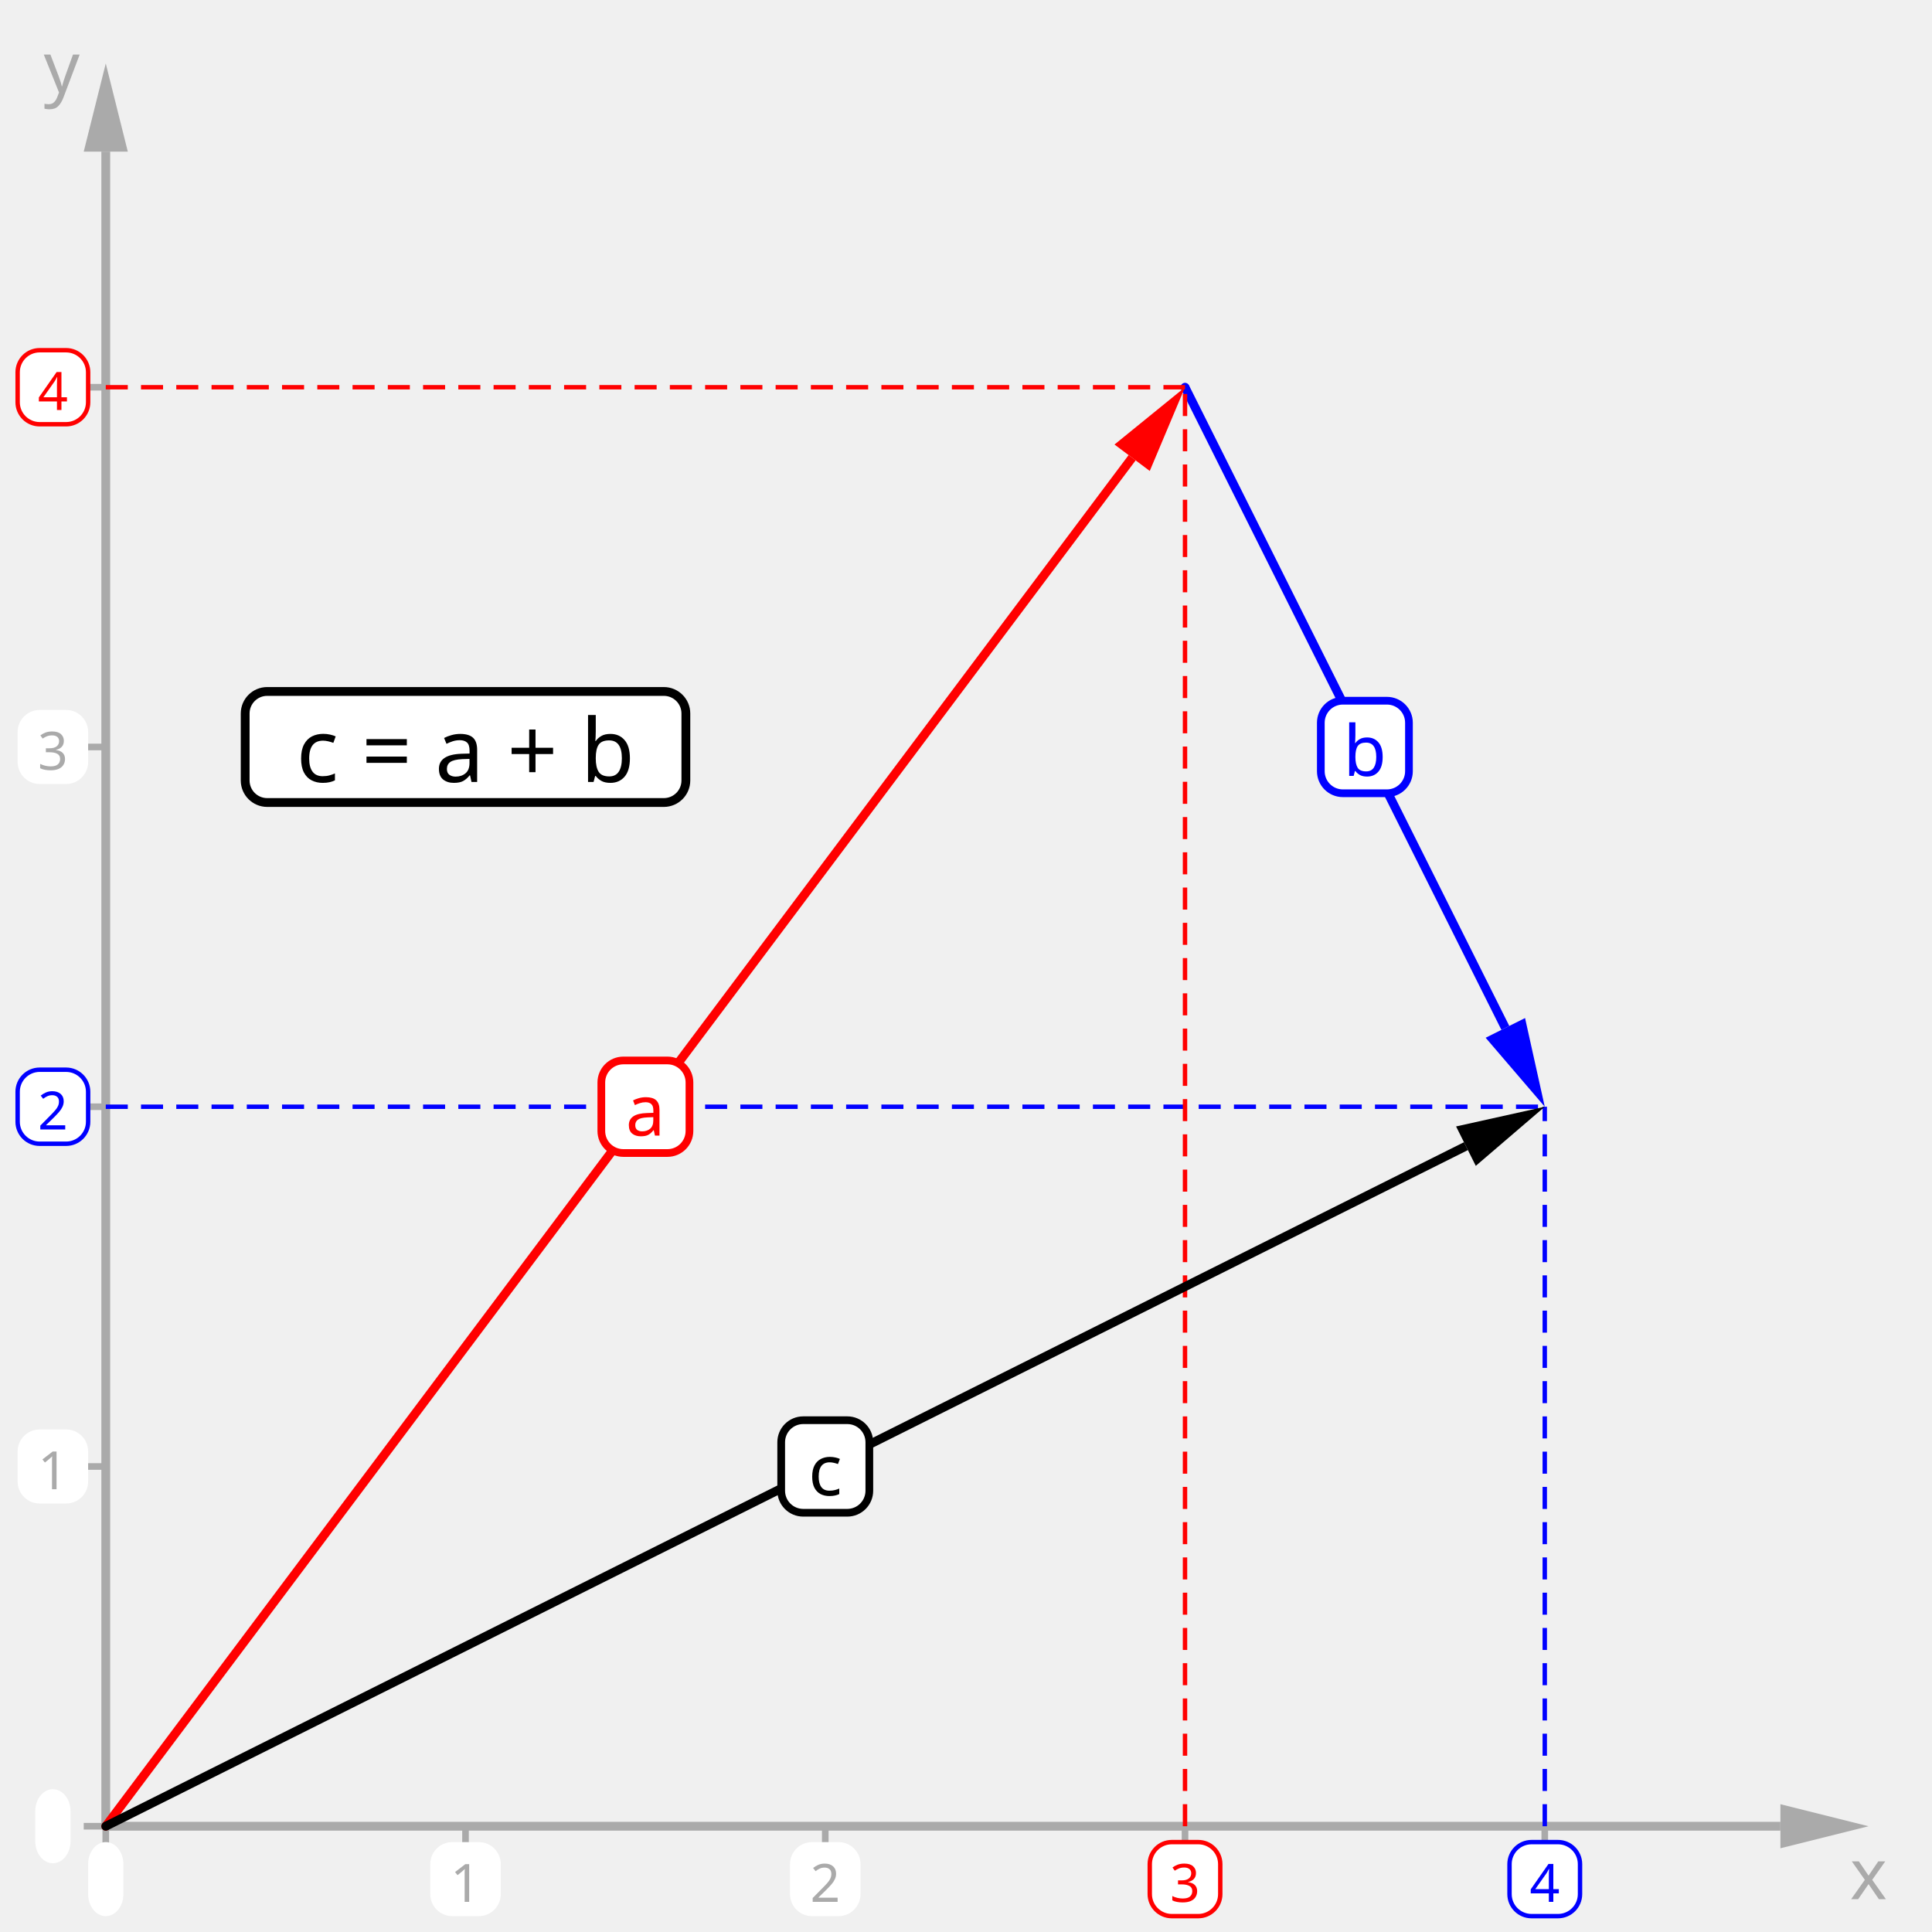
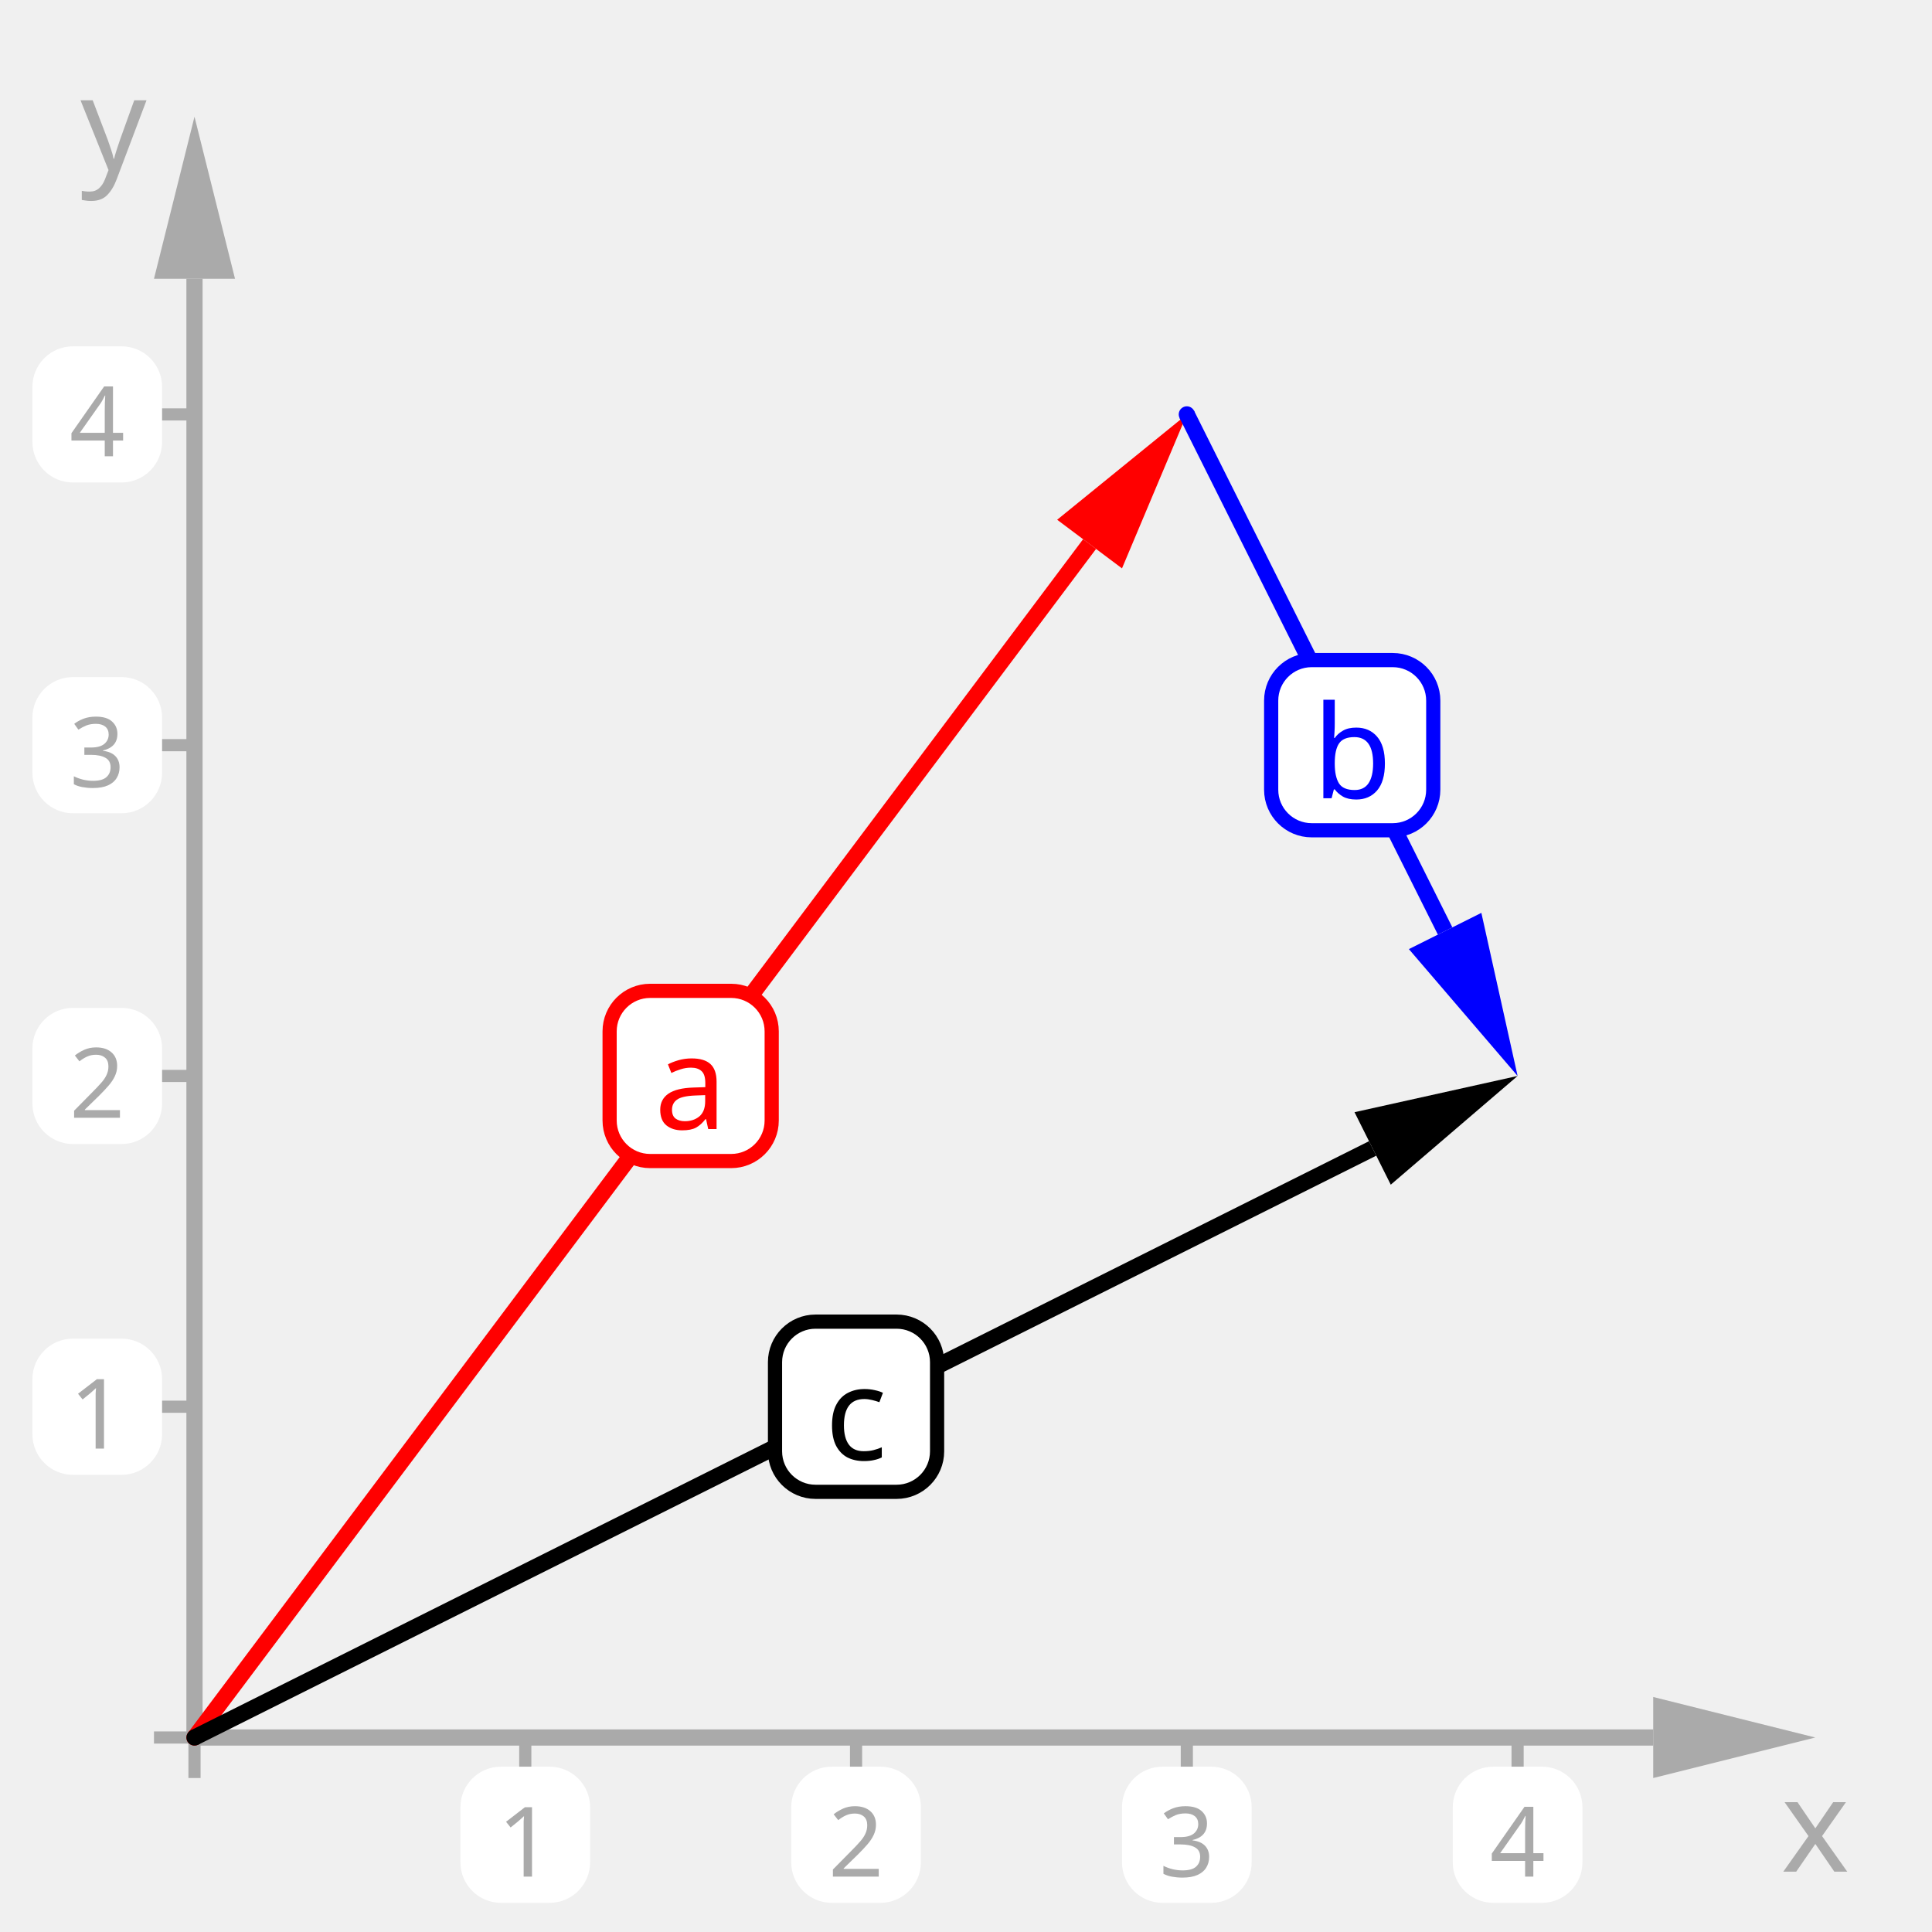
- <svg xmlns="http://www.w3.org/2000/svg" width="400" height="400" viewBox="-24 -14.4 438.4 438.4" style="background: rgb(255, 255, 255); border-radius: 8px;">
+ <svg xmlns="http://www.w3.org/2000/svg" width="200" height="200" viewBox="-24 -14.4 238.4 238.4" style="background: rgb(255, 255, 255); border-radius: 8px;">
  <defs>
-     <pattern id="grid-1-#ccc-#fff-400-400-81.63265306122449-81.63265306122449" width="81.633" height="81.633" patternUnits="userSpaceOnUse">
-       <path d="M 0 0 L 0 81.633 81.633 81.633 81.633 0 0 0" fill="#fff" stroke="#ccc" stroke-width="0.5" />
+     <pattern id="grid-1-#ccc-#fff-200-200-40.816326530612244-40.816326530612244" width="40.816" height="40.816" patternUnits="userSpaceOnUse">
+       <path d="M 0 0 L 0 40.816 40.816 40.816 40.816 0 0 0" fill="#fff" stroke="#ccc" stroke-width="0.5" />
    </pattern>
  </defs>
-   <rect width="400" height="400" fill="url(#grid-1-#ccc-#fff-400-400-81.63265306122449-81.63265306122449)" style="     transform: scaleY(-1);     transform-origin: 0 200px;   " />
+   <rect width="200" height="200" fill="url(#grid-1-#ccc-#fff-200-200-40.816326530612244-40.816326530612244)" style="     transform: scaleY(-1);     transform-origin: 0 100px;   " />
  <defs>
    <marker id="arrowhead-6" markerWidth="10" markerHeight="5" refY="2.5" orient="auto">
      <polygon points="0 0, 10 2.5, 0 5" fill="#aaa" />
    </marker>
    <marker id="arrowbutt-6" markerWidth="4" markerHeight="4" refX="2" refY="2" orient="auto">
      <circle cx="2" cy="2" r="0.5" fill="#aaa" />
    </marker>
  </defs>
-   <line x1="0" y1="400" x2="380" y2="400" stroke="#aaa" stroke-width="2" marker-start="url(#arrowbutt-6)" marker-end="url(#arrowhead-6)" />
+   <line x1="0" y1="200" x2="180" y2="200" stroke="#aaa" stroke-width="2" marker-start="url(#arrowbutt-6)" marker-end="url(#arrowhead-6)" />
  <defs>
    <marker id="arrowhead-7" markerWidth="10" markerHeight="5" refY="2.5" orient="auto">
      <polygon points="0 0, 10 2.5, 0 5" fill="#aaa" />
    </marker>
    <marker id="arrowbutt-7" markerWidth="4" markerHeight="4" refX="2" refY="2" orient="auto">
      <circle cx="2" cy="2" r="0.5" fill="#aaa" />
    </marker>
  </defs>
-   <line x1="0" y1="400" x2="2.326828918379971e-14" y2="20" stroke="#aaa" stroke-width="2" marker-start="url(#arrowbutt-7)" marker-end="url(#arrowhead-7)" />
-   <text x="400" y="411" width="20" fill="#aaa" style="dominant-baseline: middle; text-anchor: middle; font: normal 16px sans-serif">
+   <line x1="0" y1="200" x2="1.1021821192326179e-14" y2="20" stroke="#aaa" stroke-width="2" marker-start="url(#arrowbutt-7)" marker-end="url(#arrowhead-7)" />
+   <text x="200" y="211" width="20" fill="#aaa" style="dominant-baseline: middle; text-anchor: middle; font: normal 16px sans-serif">
      x
    </text>
  <text x="-10" y="1" width="20" fill="#aaa" style="dominant-baseline: middle; text-anchor: middle; font: normal 16px sans-serif">
      y
    </text>
-   <line x1="0" y1="400" x2="0" y2="405" stroke="#aaa" stroke-width="1.5" stroke-dasharray="undefined" />
-   <rect x="-4" y="403.6" width="8" height="16.8" fill="#fff" stroke="#aaa" stroke-width="0" rx="5" />
-   <text x="0" y="413" width="8" fill="#aaa" style="dominant-baseline: middle; text-anchor: middle; font: normal 12px sans-serif">
-       
-     </text>
-   <line x1="81.633" y1="400" x2="81.633" y2="405" stroke="#aaa" stroke-width="1.5" stroke-dasharray="undefined" />
-   <rect x="73.633" y="403.6" width="16" height="16.8" fill="#fff" stroke="#aaa" stroke-width="0" rx="5" />
-   <text x="81.633" y="413" width="16" fill="#aaa" style="dominant-baseline: middle; text-anchor: middle; font: normal 12px sans-serif">
+   <line x1="0" y1="200" x2="0" y2="205" stroke="#aaa" stroke-width="1.5" stroke-dasharray="undefined" />
+   <line x1="40.816" y1="200" x2="40.816" y2="205" stroke="#aaa" stroke-width="1.5" stroke-dasharray="undefined" />
+   <rect x="32.816" y="203.6" width="16" height="16.8" fill="#fff" stroke="#aaa" stroke-width="0" rx="5" />
+   <text x="40.816" y="213" width="16" fill="#aaa" style="dominant-baseline: middle; text-anchor: middle; font: normal 12px sans-serif">
      1
    </text>
-   <line x1="163.265" y1="400" x2="163.265" y2="405" stroke="#aaa" stroke-width="1.5" stroke-dasharray="undefined" />
-   <rect x="155.265" y="403.6" width="16" height="16.8" fill="#fff" stroke="#aaa" stroke-width="0" rx="5" />
-   <text x="163.265" y="413" width="16" fill="#aaa" style="dominant-baseline: middle; text-anchor: middle; font: normal 12px sans-serif">
+   <line x1="81.633" y1="200" x2="81.633" y2="205" stroke="#aaa" stroke-width="1.5" stroke-dasharray="undefined" />
+   <rect x="73.633" y="203.6" width="16" height="16.8" fill="#fff" stroke="#aaa" stroke-width="0" rx="5" />
+   <text x="81.633" y="213" width="16" fill="#aaa" style="dominant-baseline: middle; text-anchor: middle; font: normal 12px sans-serif">
      2
    </text>
-   <line x1="244.898" y1="400" x2="244.898" y2="405" stroke="#aaa" stroke-width="1.5" stroke-dasharray="undefined" />
-   <rect x="236.898" y="403.6" width="16" height="16.8" fill="#fff" stroke="#aaa" stroke-width="0" rx="5" />
-   <text x="244.898" y="413" width="16" fill="#aaa" style="dominant-baseline: middle; text-anchor: middle; font: normal 12px sans-serif">
+   <line x1="122.449" y1="200" x2="122.449" y2="205" stroke="#aaa" stroke-width="1.5" stroke-dasharray="undefined" />
+   <rect x="114.449" y="203.6" width="16" height="16.8" fill="#fff" stroke="#aaa" stroke-width="0" rx="5" />
+   <text x="122.449" y="213" width="16" fill="#aaa" style="dominant-baseline: middle; text-anchor: middle; font: normal 12px sans-serif">
      3
    </text>
-   <line x1="326.531" y1="400" x2="326.531" y2="405" stroke="#aaa" stroke-width="1.5" stroke-dasharray="undefined" />
-   <rect x="318.531" y="403.6" width="16" height="16.8" fill="#fff" stroke="#aaa" stroke-width="0" rx="5" />
-   <text x="326.531" y="413" width="16" fill="#aaa" style="dominant-baseline: middle; text-anchor: middle; font: normal 12px sans-serif">
+   <line x1="163.265" y1="200" x2="163.265" y2="205" stroke="#aaa" stroke-width="1.5" stroke-dasharray="undefined" />
+   <rect x="155.265" y="203.6" width="16" height="16.8" fill="#fff" stroke="#aaa" stroke-width="0" rx="5" />
+   <text x="163.265" y="213" width="16" fill="#aaa" style="dominant-baseline: middle; text-anchor: middle; font: normal 12px sans-serif">
      4
    </text>
-   <line x1="0" y1="400" x2="-5" y2="400" stroke="#aaa" stroke-width="1.5" stroke-dasharray="undefined" />
-   <rect x="-16" y="391.6" width="8" height="16.8" fill="#fff" stroke="#aaa" stroke-width="0" rx="5" />
-   <text x="-12" y="401" width="8" fill="#aaa" style="dominant-baseline: middle; text-anchor: middle; font: normal 12px sans-serif">
-       
-     </text>
-   <line x1="0" y1="318.367" x2="-5" y2="318.367" stroke="#aaa" stroke-width="1.5" stroke-dasharray="undefined" />
-   <rect x="-20" y="309.967" width="16" height="16.8" fill="#fff" stroke="#aaa" stroke-width="0" rx="5" />
-   <text x="-12" y="319.367" width="16" fill="#aaa" style="dominant-baseline: middle; text-anchor: middle; font: normal 12px sans-serif">
+   <line x1="0" y1="200" x2="-5" y2="200" stroke="#aaa" stroke-width="1.5" stroke-dasharray="undefined" />
+   <line x1="0" y1="159.184" x2="-5" y2="159.184" stroke="#aaa" stroke-width="1.5" stroke-dasharray="undefined" />
+   <rect x="-20" y="150.784" width="16" height="16.8" fill="#fff" stroke="#aaa" stroke-width="0" rx="5" />
+   <text x="-12" y="160.184" width="16" fill="#aaa" style="dominant-baseline: middle; text-anchor: middle; font: normal 12px sans-serif">
      1
    </text>
-   <line x1="0" y1="236.735" x2="-5" y2="236.735" stroke="#aaa" stroke-width="1.5" stroke-dasharray="undefined" />
-   <rect x="-20" y="228.335" width="16" height="16.8" fill="#fff" stroke="#aaa" stroke-width="0" rx="5" />
-   <text x="-12" y="237.735" width="16" fill="#aaa" style="dominant-baseline: middle; text-anchor: middle; font: normal 12px sans-serif">
+   <line x1="0" y1="118.367" x2="-5" y2="118.367" stroke="#aaa" stroke-width="1.5" stroke-dasharray="undefined" />
+   <rect x="-20" y="109.967" width="16" height="16.8" fill="#fff" stroke="#aaa" stroke-width="0" rx="5" />
+   <text x="-12" y="119.367" width="16" fill="#aaa" style="dominant-baseline: middle; text-anchor: middle; font: normal 12px sans-serif">
      2
    </text>
-   <line x1="0" y1="155.102" x2="-5" y2="155.102" stroke="#aaa" stroke-width="1.5" stroke-dasharray="undefined" />
-   <rect x="-20" y="146.702" width="16" height="16.8" fill="#fff" stroke="#aaa" stroke-width="0" rx="5" />
-   <text x="-12" y="156.102" width="16" fill="#aaa" style="dominant-baseline: middle; text-anchor: middle; font: normal 12px sans-serif">
+   <line x1="0" y1="77.551" x2="-5" y2="77.551" stroke="#aaa" stroke-width="1.5" stroke-dasharray="undefined" />
+   <rect x="-20" y="69.151" width="16" height="16.8" fill="#fff" stroke="#aaa" stroke-width="0" rx="5" />
+   <text x="-12" y="78.551" width="16" fill="#aaa" style="dominant-baseline: middle; text-anchor: middle; font: normal 12px sans-serif">
      3
    </text>
-   <line x1="0" y1="73.469" x2="-5" y2="73.469" stroke="#aaa" stroke-width="1.5" stroke-dasharray="undefined" />
-   <rect x="-20" y="65.069" width="16" height="16.8" fill="#fff" stroke="#aaa" stroke-width="0" rx="5" />
-   <text x="-12" y="74.469" width="16" fill="#aaa" style="dominant-baseline: middle; text-anchor: middle; font: normal 12px sans-serif">
+   <line x1="0" y1="36.735" x2="-5" y2="36.735" stroke="#aaa" stroke-width="1.5" stroke-dasharray="undefined" />
+   <rect x="-20" y="28.335" width="16" height="16.8" fill="#fff" stroke="#aaa" stroke-width="0" rx="5" />
+   <text x="-12" y="37.735" width="16" fill="#aaa" style="dominant-baseline: middle; text-anchor: middle; font: normal 12px sans-serif">
      4
    </text>
  <defs>
    <marker id="arrowhead-8" markerWidth="10" markerHeight="5" refY="2.5" orient="auto">
+       <polygon points="0 0, 10 2.5, 0 5" fill="red" />
+     </marker>
+     <marker id="arrowbutt-8" markerWidth="4" markerHeight="4" refX="2" refY="2" orient="auto">
+       <circle cx="2" cy="2" r="0.5" fill="red" />
+     </marker>
+   </defs>
+   <line x1="0" y1="200" x2="110.449" y2="52.735" stroke="red" stroke-width="2" marker-start="url(#arrowbutt-8)" marker-end="url(#arrowhead-8)" />
+   <rect x="51.224" y="107.867" width="20" height="21" fill="#fff" stroke="red" stroke-width="1.75" rx="5" />
+   <text x="61.224" y="119.367" width="20" fill="red" style="dominant-baseline: middle; text-anchor: middle; font: normal 16px sans-serif">
+       a
+     </text>
+   <defs>
+     <marker id="arrowhead-9" markerWidth="10" markerHeight="5" refY="2.5" orient="auto">
      <polygon points="0 0, 10 2.5, 0 5" fill="blue" />
    </marker>
-     <marker id="arrowbutt-8" markerWidth="4" markerHeight="4" refX="2" refY="2" orient="auto">
+     <marker id="arrowbutt-9" markerWidth="4" markerHeight="4" refX="2" refY="2" orient="auto">
      <circle cx="2" cy="2" r="0.5" fill="blue" />
    </marker>
  </defs>
-   <line x1="244.898" y1="73.469" x2="317.586" y2="218.846" stroke="blue" stroke-width="2" marker-start="url(#arrowbutt-8)" marker-end="url(#arrowhead-8)" />
-   <rect x="275.714" y="144.602" width="20" height="21" fill="#fff" stroke="blue" stroke-width="1.75" rx="5" />
-   <text x="285.714" y="156.102" width="20" fill="blue" style="dominant-baseline: middle; text-anchor: middle; font: normal 16px sans-serif">
+   <line x1="122.449" y1="36.735" x2="154.321" y2="100.479" stroke="blue" stroke-width="2" marker-start="url(#arrowbutt-9)" marker-end="url(#arrowhead-9)" />
+   <rect x="132.857" y="67.051" width="20" height="21" fill="#fff" stroke="blue" stroke-width="1.75" rx="5" />
+   <text x="142.857" y="78.551" width="20" fill="blue" style="dominant-baseline: middle; text-anchor: middle; font: normal 16px sans-serif">
      b
-     </text>
-   <line x1="326.531" y1="400" x2="326.531" y2="236.735" stroke="blue" stroke-width="1" stroke-dasharray="5,3" />
-   <line x1="0" y1="236.735" x2="326.531" y2="236.735" stroke="blue" stroke-width="1" stroke-dasharray="5,3" />
-   <rect x="318.531" y="403.6" width="16" height="16.8" fill="#fff" stroke="blue" stroke-width="1" rx="5" />
-   <text x="326.531" y="413" width="16" fill="blue" style="dominant-baseline: middle; text-anchor: middle; font: normal 12px sans-serif">
-       4
-     </text>
-   <rect x="-20" y="228.335" width="16" height="16.8" fill="#fff" stroke="blue" stroke-width="1" rx="5" />
-   <text x="-12" y="237.735" width="16" fill="blue" style="dominant-baseline: middle; text-anchor: middle; font: normal 12px sans-serif">
-       2
-     </text>
-   <defs>
-     <marker id="arrowhead-9" markerWidth="10" markerHeight="5" refY="2.5" orient="auto">
-       <polygon points="0 0, 10 2.5, 0 5" fill="red" />
-     </marker>
-     <marker id="arrowbutt-9" markerWidth="4" markerHeight="4" refX="2" refY="2" orient="auto">
-       <circle cx="2" cy="2" r="0.5" fill="red" />
-     </marker>
-   </defs>
-   <line x1="0" y1="400" x2="232.898" y2="89.469" stroke="red" stroke-width="2" marker-start="url(#arrowbutt-9)" marker-end="url(#arrowhead-9)" />
-   <rect x="112.449" y="226.235" width="20" height="21" fill="#fff" stroke="red" stroke-width="1.75" rx="5" />
-   <text x="122.449" y="237.735" width="20" fill="red" style="dominant-baseline: middle; text-anchor: middle; font: normal 16px sans-serif">
-       a
-     </text>
-   <line x1="244.898" y1="400" x2="244.898" y2="73.469" stroke="red" stroke-width="1" stroke-dasharray="5,3" />
-   <line x1="0" y1="73.469" x2="244.898" y2="73.469" stroke="red" stroke-width="1" stroke-dasharray="5,3" />
-   <rect x="236.898" y="403.6" width="16" height="16.8" fill="#fff" stroke="red" stroke-width="1" rx="5" />
-   <text x="244.898" y="413" width="16" fill="red" style="dominant-baseline: middle; text-anchor: middle; font: normal 12px sans-serif">
-       3
-     </text>
-   <rect x="-20" y="65.069" width="16" height="16.8" fill="#fff" stroke="red" stroke-width="1" rx="5" />
-   <text x="-12" y="74.469" width="16" fill="red" style="dominant-baseline: middle; text-anchor: middle; font: normal 12px sans-serif">
-       4
    </text>
  <defs>
    <marker id="arrowhead-10" markerWidth="10" markerHeight="5" refY="2.5" orient="auto">
      <polygon points="0 0, 10 2.5, 0 5" fill="#000" />
    </marker>
    <marker id="arrowbutt-10" markerWidth="4" markerHeight="4" refX="2" refY="2" orient="auto">
      <circle cx="2" cy="2" r="0.5" fill="#000" />
    </marker>
  </defs>
-   <line x1="0" y1="400" x2="308.642" y2="245.679" stroke="#000" stroke-width="2" marker-start="url(#arrowbutt-10)" marker-end="url(#arrowhead-10)" />
-   <rect x="153.265" y="307.867" width="20" height="21" fill="#fff" stroke="#000" stroke-width="1.75" rx="5" />
-   <text x="163.265" y="319.367" width="20" fill="#000" style="dominant-baseline: middle; text-anchor: middle; font: normal 16px sans-serif">
+   <line x1="0" y1="200" x2="145.377" y2="127.312" stroke="#000" stroke-width="2" marker-start="url(#arrowbutt-10)" marker-end="url(#arrowhead-10)" />
+   <rect x="71.633" y="148.684" width="20" height="21" fill="#fff" stroke="#000" stroke-width="1.75" rx="5" />
+   <text x="81.633" y="160.184" width="20" fill="#000" style="dominant-baseline: middle; text-anchor: middle; font: normal 16px sans-serif">
      c
    </text>
-   <rect x="31.633" y="142.502" width="100" height="25.2" fill="#fff" stroke="#000" stroke-width="2" rx="5" />
-   <text x="81.633" y="156.102" width="100" fill="#000" style="dominant-baseline: middle; text-anchor: middle; font: normal 20px sans-serif">
-       c = a + b
-     </text>
</svg>
